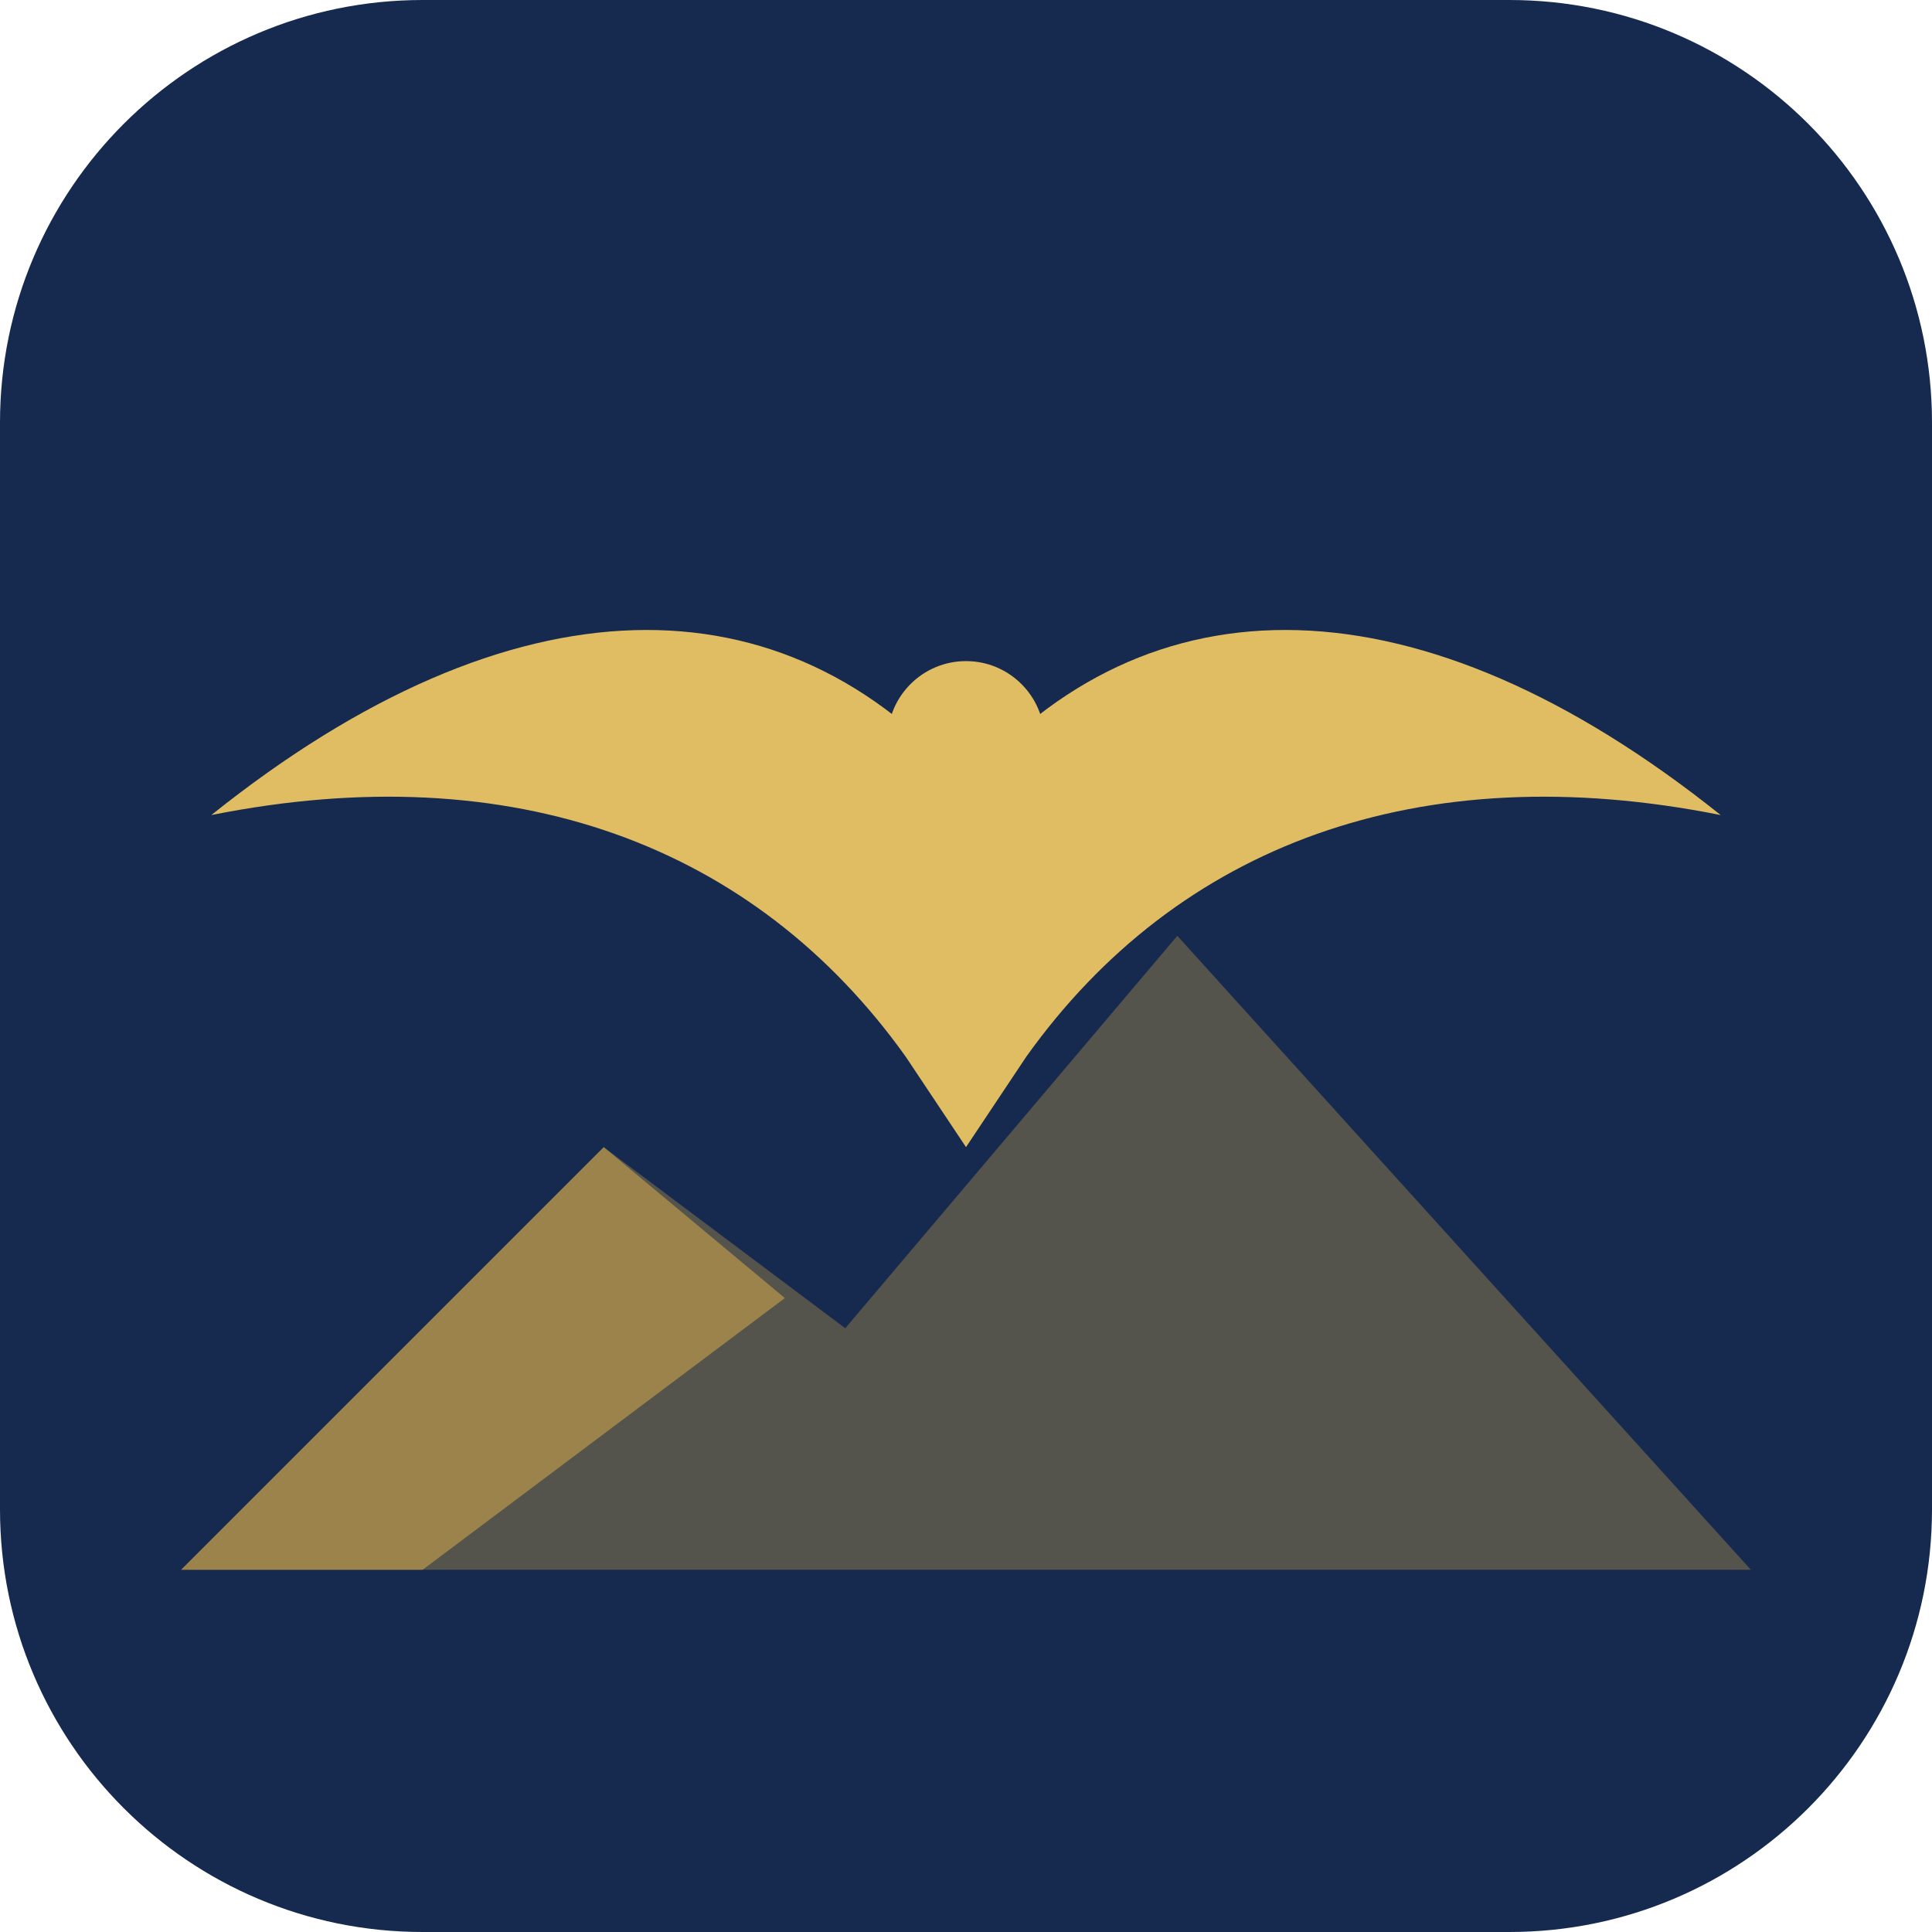
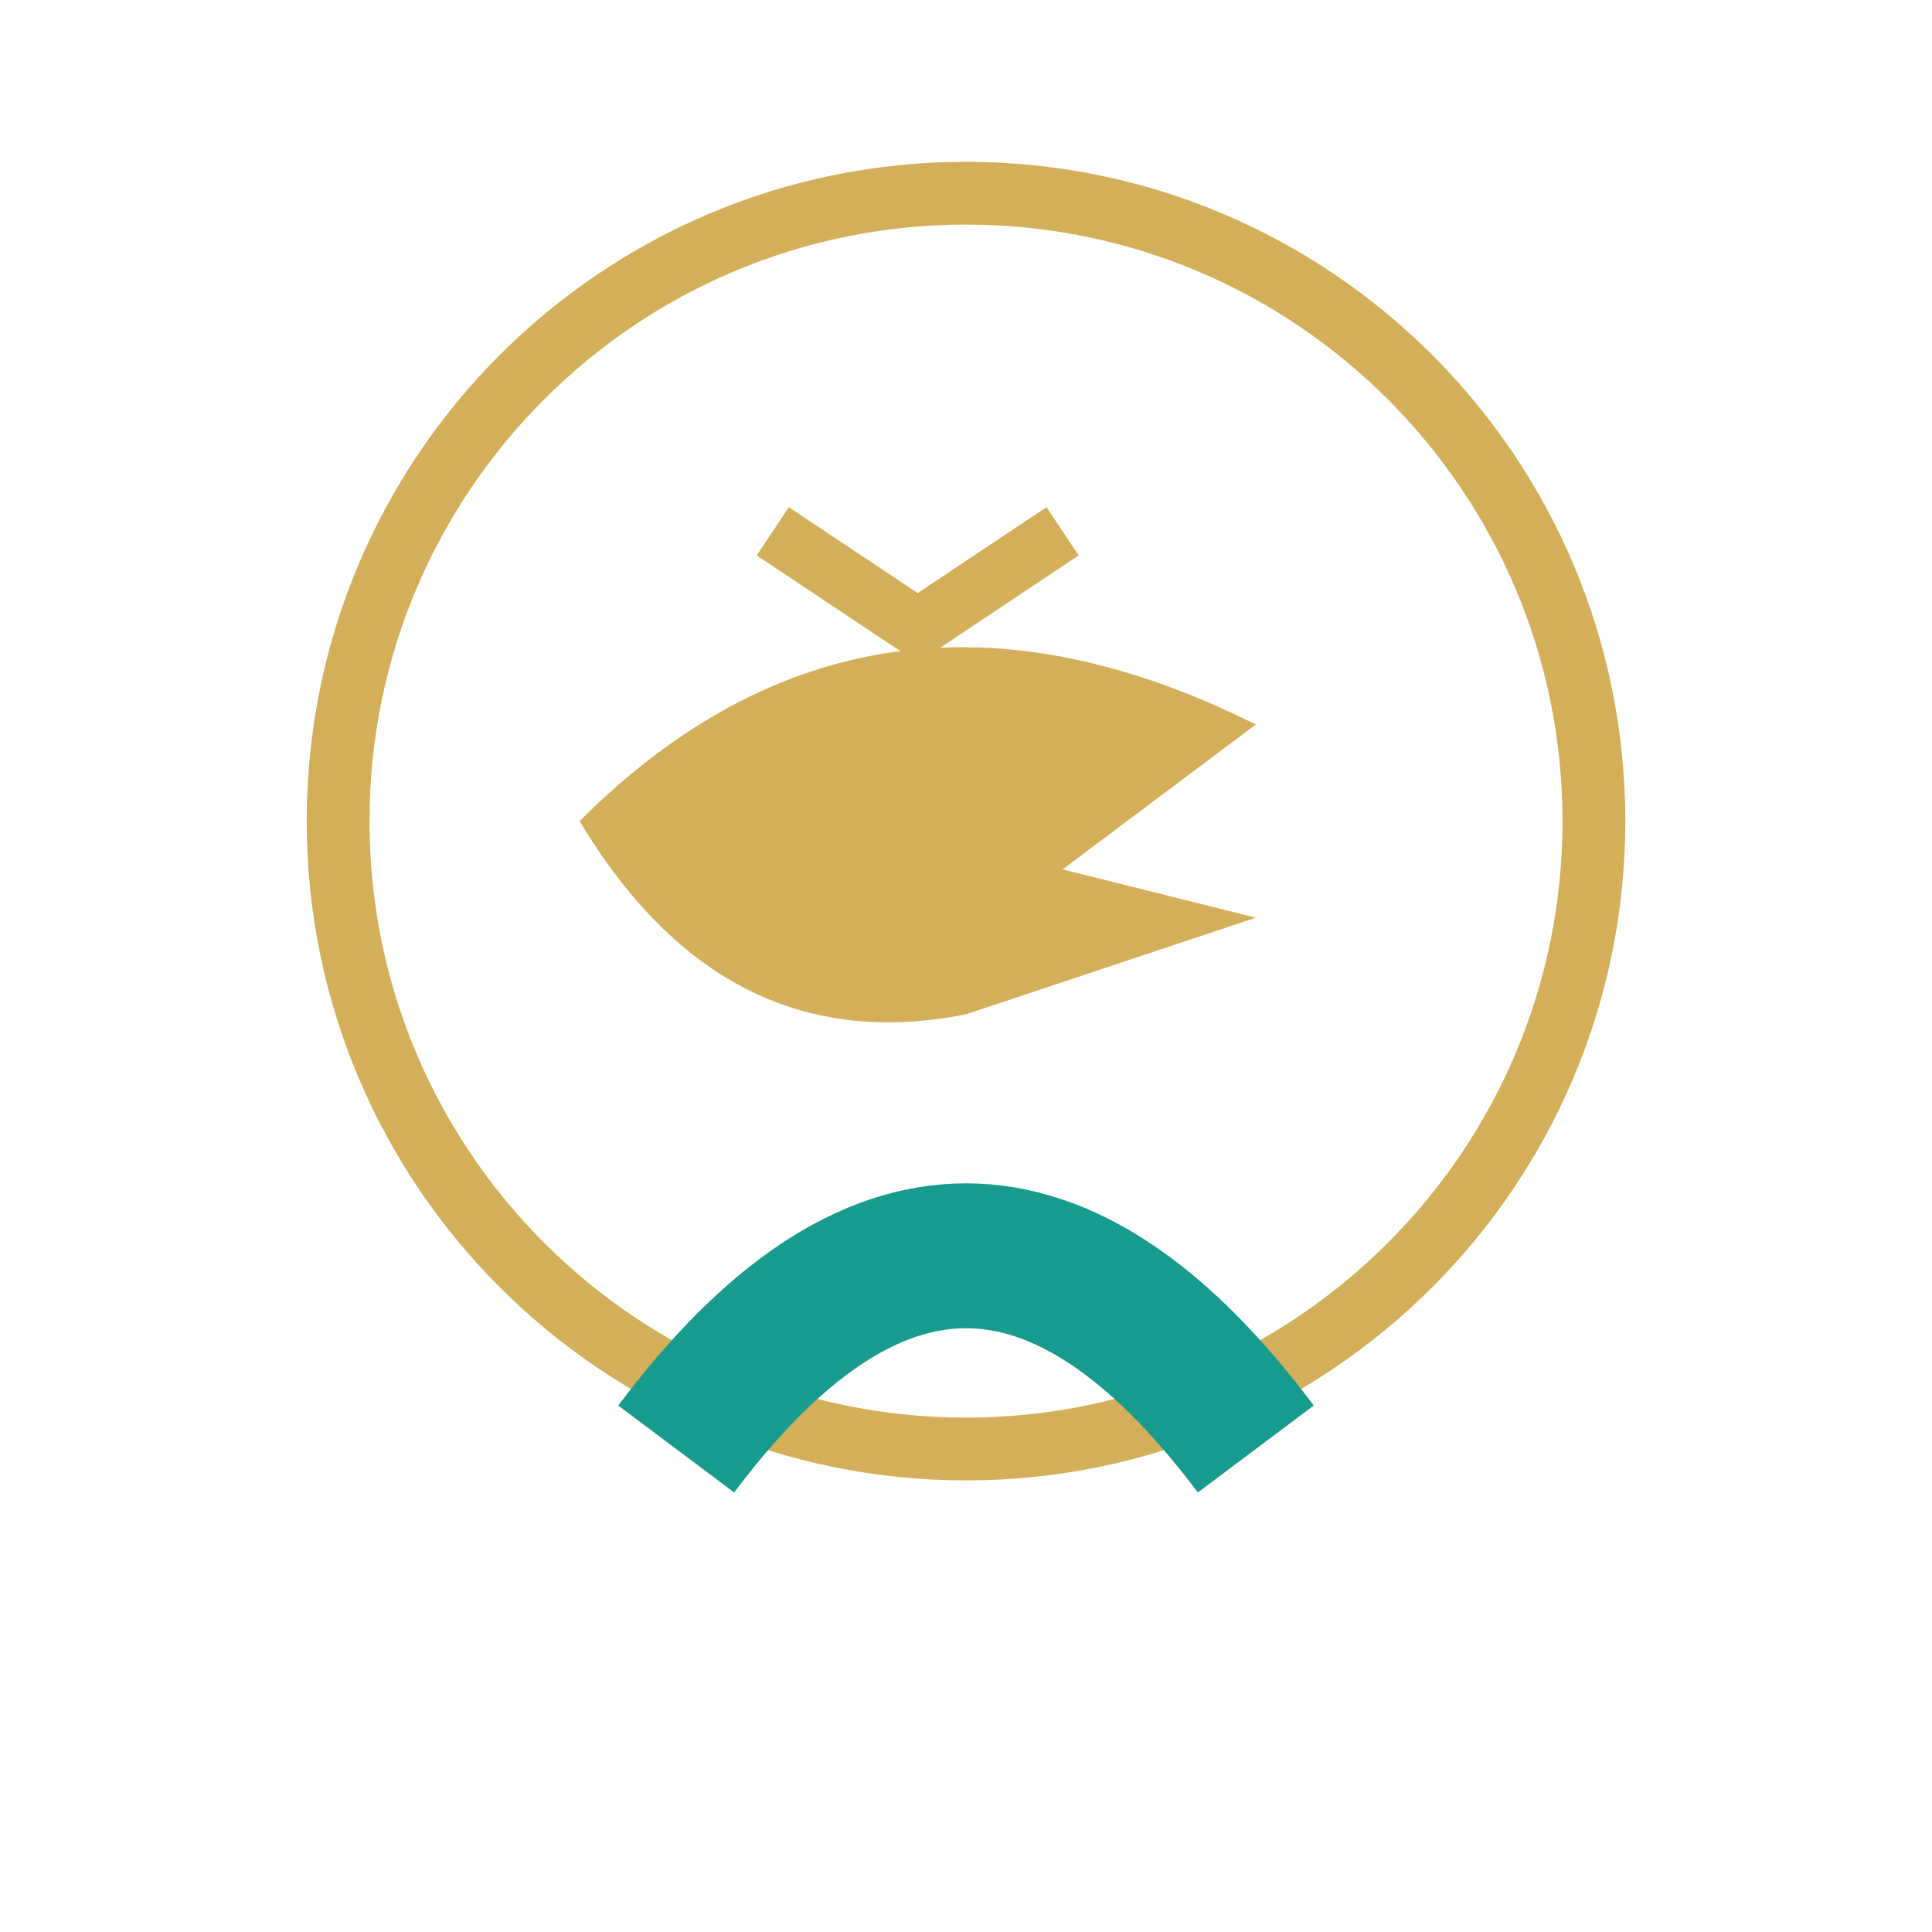
- <svg xmlns="http://www.w3.org/2000/svg" viewBox="0 0 64 64" role="img" aria-label="Falcon Trails">
-   <rect width="64" height="64" rx="14" fill="#16294f" />
-   <path d="M6 52 L20 38 L28 44 L39 31 L58 52 Z" fill="#c9a24a" opacity="0.35" />
-   <path d="M6 52 L20 38 L26 43 L14 52 Z" fill="#c9a24a" opacity="0.6" />
-   <path d="M7 27 C17 19 26 19 32 26 C38 19 47 19 57 27 C47 25 39 28 34 35 L32 38 L30 35 C25 28 17 25 7 27 Z" fill="#e0bd62" />
-   <circle cx="32" cy="24.5" r="2.6" fill="#e0bd62" />
+ <svg xmlns="http://www.w3.org/2000/svg" viewBox="0 0 40 40" role="img" aria-label="Falcon Trails">
+   <circle cx="20" cy="17" r="13" fill="none" stroke="#D4AF5A" stroke-width="1.3" />
+   <path d="M14 30 Q20 22 26 30" fill="none" stroke="#179B8E" stroke-width="3" />
+   <path d="M12 17 q6 -6 14 -2 l-4 3 4 1 -6 2 q-5 1 -8 -4z" fill="#D4AF5A" />
+   <path d="M16 11 l3 2 3 -2" fill="none" stroke="#D4AF5A" stroke-width="1.2" />
</svg>
